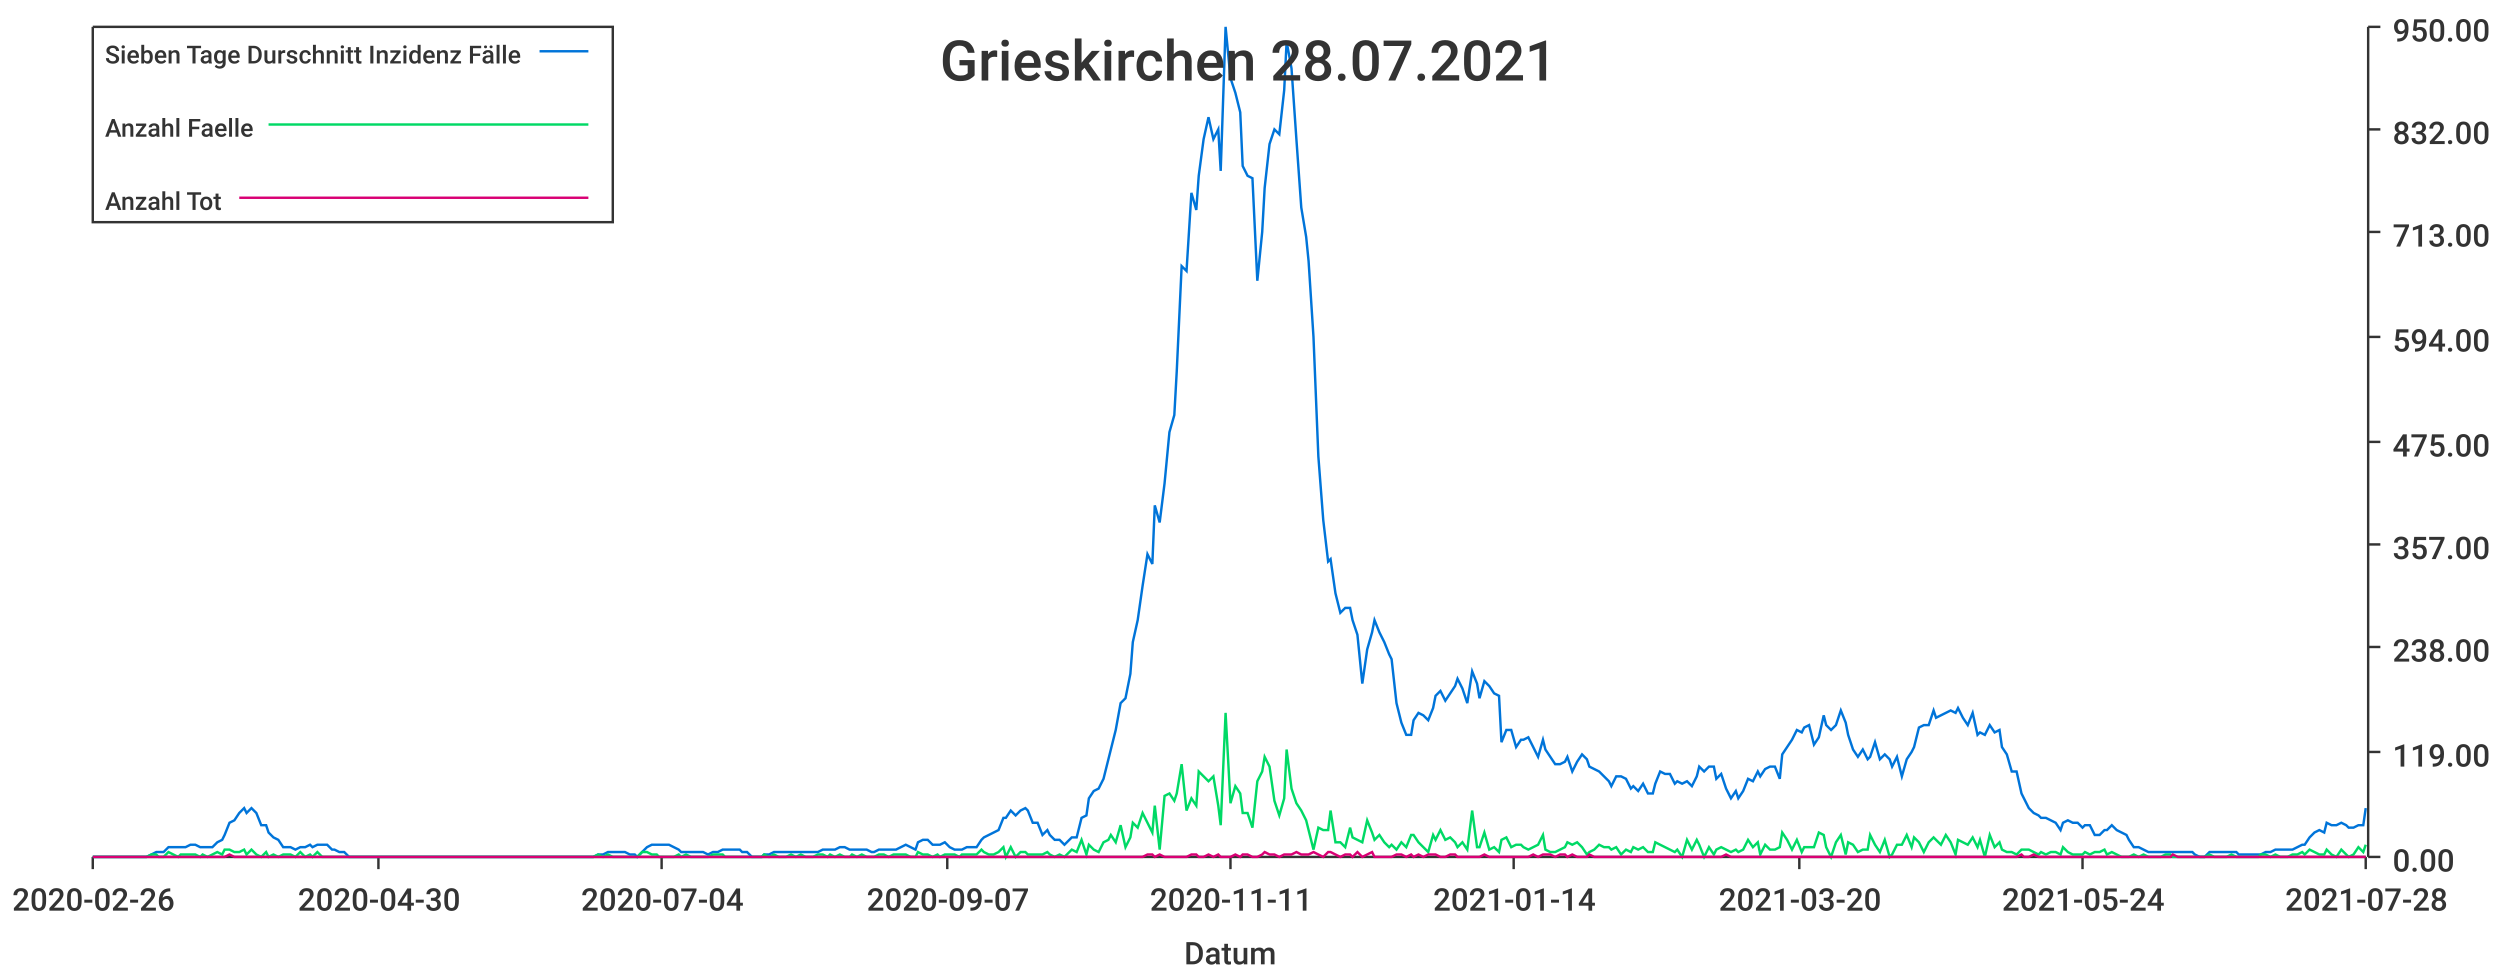
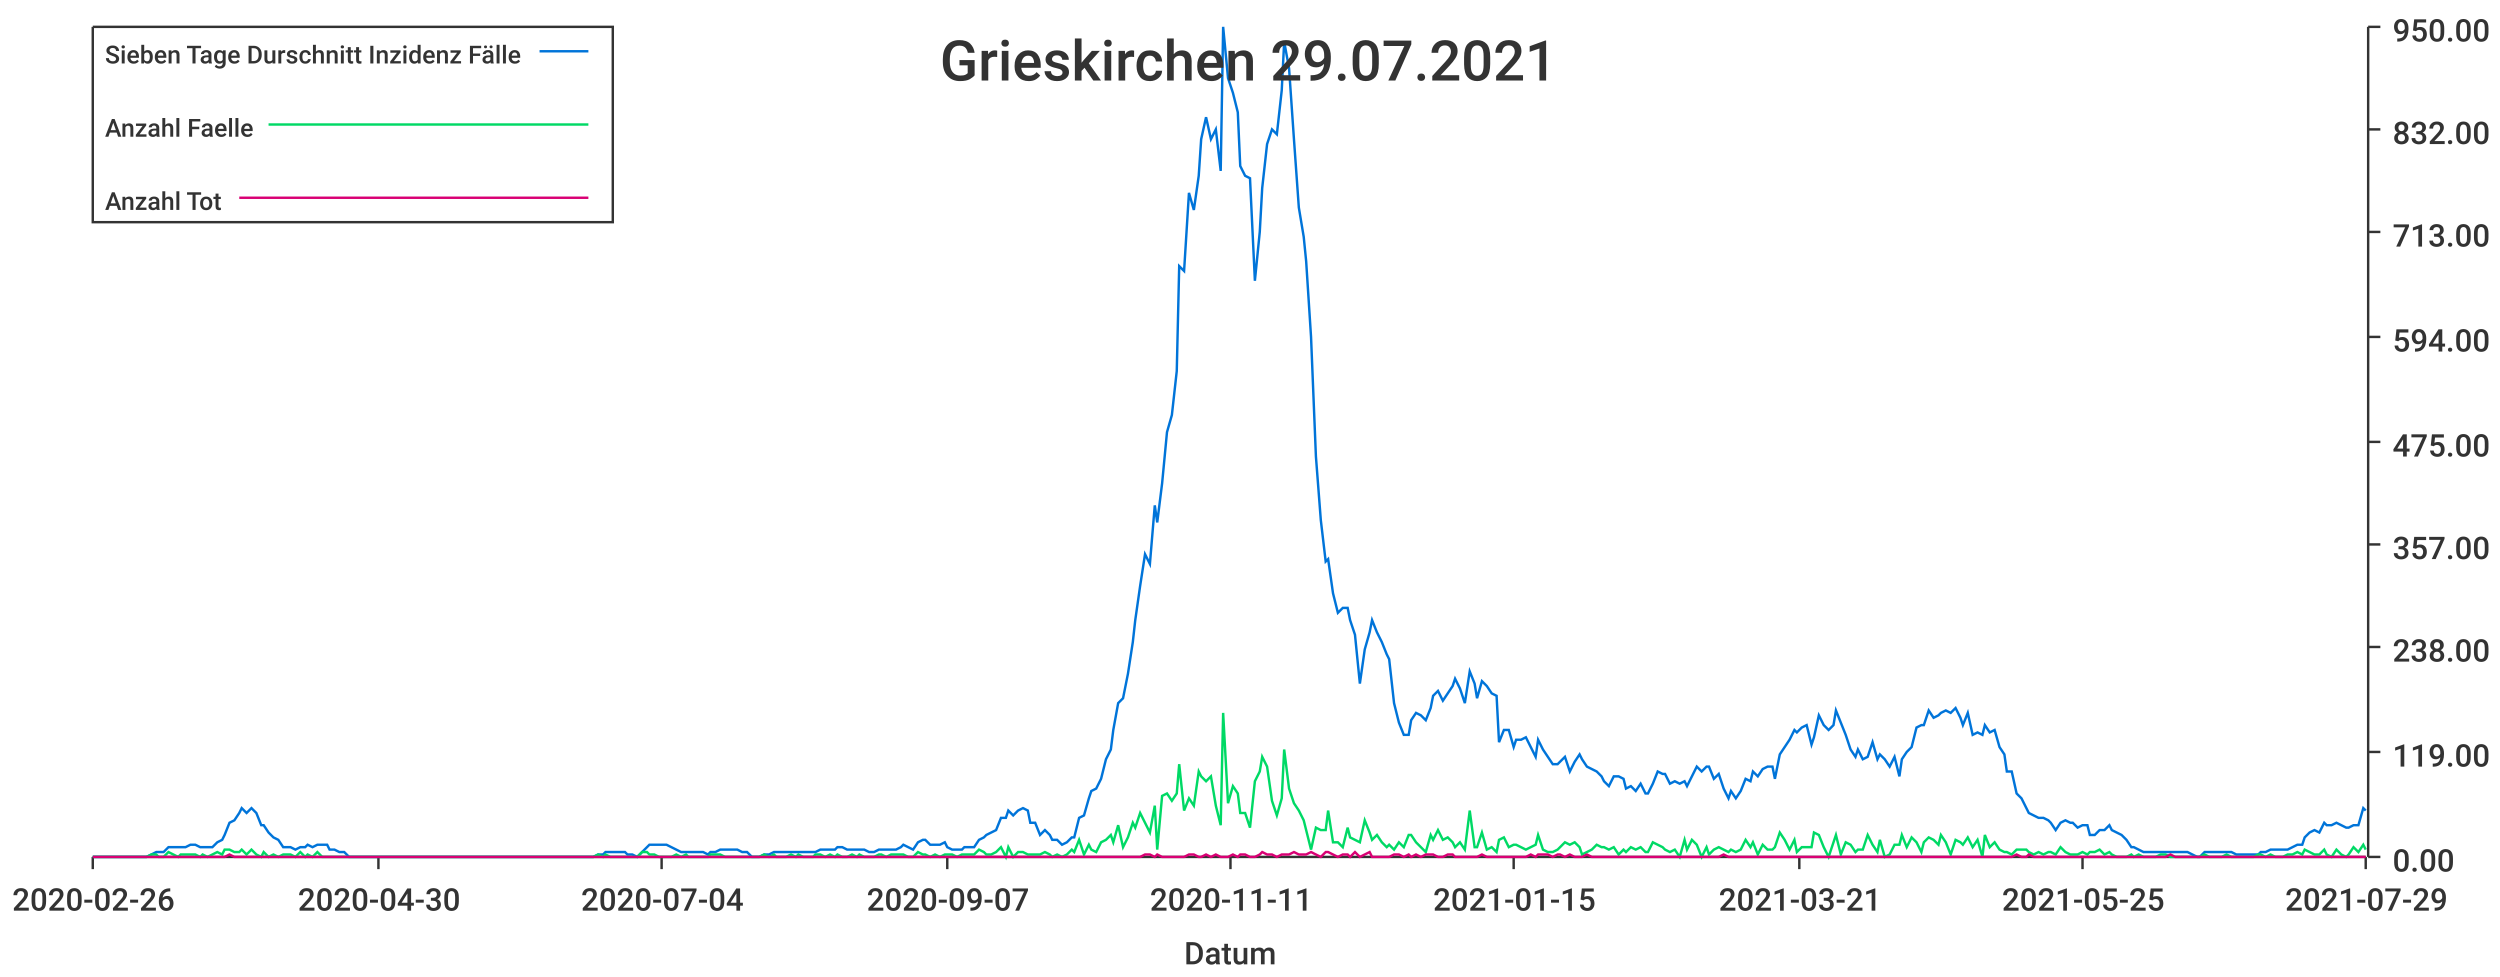
<svg xmlns="http://www.w3.org/2000/svg" width="1024" height="400">\n<path d="M 0 0 L 1024 0 L 1024 400 L 0 400 L 0 0" style="stroke-width:0;stroke:rgba(255,255,255,1.0);fill:rgba(255,255,255,1.0)" />
  <path d="M 38 11 L 969 11 L 969 351 L 38 351 L 38 11" style="stroke-width:0;stroke:rgba(255,255,255,1.0);fill:rgba(255,255,255,1.0)" />
  <path d="M 38 351 L 969 351" style="stroke-width:1;stroke:rgba(51,51,51,1.0);fill:none" />
  <path d="M 38 351 L 38 356" style="stroke-width:1;stroke:rgba(51,51,51,1.0);fill:none" />
  <text x="5" y="373" style="stroke-width:0;stroke:none;fill:rgba(51,51,51,1.0);font-size:12.8px;font-family:'Roboto Medium',sans-serif">2020-02-26</text>
  <path d="M 155 351 L 155 356" style="stroke-width:1;stroke:rgba(51,51,51,1.0);fill:none" />
  <text x="122" y="373" style="stroke-width:0;stroke:none;fill:rgba(51,51,51,1.0);font-size:12.8px;font-family:'Roboto Medium',sans-serif">2020-04-30</text>
  <path d="M 271 351 L 271 356" style="stroke-width:1;stroke:rgba(51,51,51,1.0);fill:none" />
  <text x="238" y="373" style="stroke-width:0;stroke:none;fill:rgba(51,51,51,1.0);font-size:12.8px;font-family:'Roboto Medium',sans-serif">2020-07-04</text>
  <path d="M 388 351 L 388 356" style="stroke-width:1;stroke:rgba(51,51,51,1.0);fill:none" />
  <text x="355" y="373" style="stroke-width:0;stroke:none;fill:rgba(51,51,51,1.0);font-size:12.8px;font-family:'Roboto Medium',sans-serif">2020-09-07</text>
  <path d="M 504 351 L 504 356" style="stroke-width:1;stroke:rgba(51,51,51,1.0);fill:none" />
  <text x="471" y="373" style="stroke-width:0;stroke:none;fill:rgba(51,51,51,1.0);font-size:12.8px;font-family:'Roboto Medium',sans-serif">2020-11-11</text>
  <path d="M 620 351 L 620 356" style="stroke-width:1;stroke:rgba(51,51,51,1.0);fill:none" />
-   <text x="587" y="373" style="stroke-width:0;stroke:none;fill:rgba(51,51,51,1.0);font-size:12.8px;font-family:'Roboto Medium',sans-serif">2021-01-14</text>
+   <text x="587" y="373" style="stroke-width:0;stroke:none;fill:rgba(51,51,51,1.0);font-size:12.8px;font-family:'Roboto Medium',sans-serif">2021-01-15</text>
  <path d="M 737 351 L 737 356" style="stroke-width:1;stroke:rgba(51,51,51,1.0);fill:none" />
-   <text x="704" y="373" style="stroke-width:0;stroke:none;fill:rgba(51,51,51,1.0);font-size:12.8px;font-family:'Roboto Medium',sans-serif">2021-03-20</text>
+   <text x="704" y="373" style="stroke-width:0;stroke:none;fill:rgba(51,51,51,1.0);font-size:12.8px;font-family:'Roboto Medium',sans-serif">2021-03-21</text>
  <path d="M 853 351 L 853 356" style="stroke-width:1;stroke:rgba(51,51,51,1.0);fill:none" />
-   <text x="820" y="373" style="stroke-width:0;stroke:none;fill:rgba(51,51,51,1.0);font-size:12.8px;font-family:'Roboto Medium',sans-serif">2021-05-24</text>
+   <text x="820" y="373" style="stroke-width:0;stroke:none;fill:rgba(51,51,51,1.0);font-size:12.8px;font-family:'Roboto Medium',sans-serif">2021-05-25</text>
  <path d="M 969 351 L 969 356" style="stroke-width:1;stroke:rgba(51,51,51,1.0);fill:none" />
-   <text x="936" y="373" style="stroke-width:0;stroke:none;fill:rgba(51,51,51,1.0);font-size:12.8px;font-family:'Roboto Medium',sans-serif">2021-07-28</text>
+   <text x="936" y="373" style="stroke-width:0;stroke:none;fill:rgba(51,51,51,1.0);font-size:12.8px;font-family:'Roboto Medium',sans-serif">2021-07-29</text>
  <text x="485" y="395" style="stroke-width:0;stroke:none;fill:rgba(51,51,51,1.0);font-size:12.8px;font-family:'Roboto Medium',sans-serif">Datum</text>
  <path d="M 970 351 L 970 11" style="stroke-width:1;stroke:rgba(51,51,51,1.0);fill:none" />
  <path d="M 970 351 L 975 351" style="stroke-width:1;stroke:rgba(51,51,51,1.0);fill:none" />
  <text x="980" y="357" style="stroke-width:0;stroke:none;fill:rgba(51,51,51,1.0);font-size:12.8px;font-family:'Roboto Medium',sans-serif">0.00</text>
  <path d="M 970 308 L 975 308" style="stroke-width:1;stroke:rgba(51,51,51,1.0);fill:none" />
  <text x="980" y="314" style="stroke-width:0;stroke:none;fill:rgba(51,51,51,1.0);font-size:12.8px;font-family:'Roboto Medium',sans-serif">119.00</text>
  <path d="M 970 265 L 975 265" style="stroke-width:1;stroke:rgba(51,51,51,1.0);fill:none" />
  <text x="980" y="271" style="stroke-width:0;stroke:none;fill:rgba(51,51,51,1.0);font-size:12.8px;font-family:'Roboto Medium',sans-serif">238.00</text>
  <path d="M 970 223 L 975 223" style="stroke-width:1;stroke:rgba(51,51,51,1.0);fill:none" />
  <text x="980" y="229" style="stroke-width:0;stroke:none;fill:rgba(51,51,51,1.0);font-size:12.8px;font-family:'Roboto Medium',sans-serif">357.00</text>
  <path d="M 970 181 L 975 181" style="stroke-width:1;stroke:rgba(51,51,51,1.0);fill:none" />
  <text x="980" y="187" style="stroke-width:0;stroke:none;fill:rgba(51,51,51,1.0);font-size:12.8px;font-family:'Roboto Medium',sans-serif">475.00</text>
  <path d="M 970 138 L 975 138" style="stroke-width:1;stroke:rgba(51,51,51,1.0);fill:none" />
  <text x="980" y="144" style="stroke-width:0;stroke:none;fill:rgba(51,51,51,1.0);font-size:12.8px;font-family:'Roboto Medium',sans-serif">594.00</text>
  <path d="M 970 95 L 975 95" style="stroke-width:1;stroke:rgba(51,51,51,1.0);fill:none" />
  <text x="980" y="101" style="stroke-width:0;stroke:none;fill:rgba(51,51,51,1.0);font-size:12.8px;font-family:'Roboto Medium',sans-serif">713.00</text>
  <path d="M 970 53 L 975 53" style="stroke-width:1;stroke:rgba(51,51,51,1.0);fill:none" />
  <text x="980" y="59" style="stroke-width:0;stroke:none;fill:rgba(51,51,51,1.0);font-size:12.8px;font-family:'Roboto Medium',sans-serif">832.00</text>
  <path d="M 970 11 L 975 11" style="stroke-width:1;stroke:rgba(51,51,51,1.0);fill:none" />
  <text x="980" y="17" style="stroke-width:0;stroke:none;fill:rgba(51,51,51,1.0);font-size:12.8px;font-family:'Roboto Medium',sans-serif">950.00</text>
-   <path d="M 38 351 L 40 351 L 42 351 L 44 351 L 46 351 L 47 351 L 49 351 L 51 351 L 53 351 L 55 351 L 56 351 L 58 351 L 60 351 L 62 350 L 64 349 L 65 349 L 67 349 L 69 347 L 71 347 L 73 347 L 74 347 L 76 347 L 78 346 L 80 346 L 82 347 L 83 347 L 85 347 L 87 347 L 89 345 L 91 344 L 92 342 L 94 337 L 96 336 L 98 333 L 100 331 L 101 333 L 103 331 L 105 333 L 107 338 L 109 338 L 110 341 L 112 343 L 114 344 L 116 347 L 118 347 L 119 347 L 121 348 L 123 347 L 125 347 L 127 346 L 128 347 L 130 346 L 132 346 L 134 346 L 136 348 L 137 348 L 139 349 L 141 349 L 143 351 L 145 351 L 146 351 L 148 351 L 150 351 L 152 351 L 154 351 L 155 351 L 157 351 L 159 351 L 161 351 L 163 351 L 164 351 L 166 351 L 168 351 L 170 351 L 171 351 L 173 351 L 175 351 L 177 351 L 179 351 L 180 351 L 182 351 L 184 351 L 186 351 L 188 351 L 189 351 L 191 351 L 193 351 L 195 351 L 197 351 L 198 351 L 200 351 L 202 351 L 204 351 L 206 351 L 207 351 L 209 351 L 211 351 L 213 351 L 215 351 L 216 351 L 218 351 L 220 351 L 222 351 L 224 351 L 225 351 L 227 351 L 229 351 L 231 351 L 233 351 L 234 351 L 236 351 L 238 351 L 240 351 L 242 351 L 243 351 L 245 350 L 247 350 L 249 349 L 251 349 L 252 349 L 254 349 L 256 349 L 258 350 L 260 350 L 261 351 L 263 349 L 265 347 L 267 346 L 269 346 L 270 346 L 272 346 L 274 346 L 276 347 L 278 348 L 279 349 L 281 349 L 283 349 L 285 349 L 287 349 L 288 349 L 290 350 L 292 349 L 294 349 L 296 348 L 297 348 L 299 348 L 301 348 L 303 348 L 304 349 L 306 349 L 308 351 L 310 351 L 312 351 L 313 350 L 315 350 L 317 349 L 319 349 L 321 349 L 322 349 L 324 349 L 326 349 L 328 349 L 330 349 L 331 349 L 333 349 L 335 349 L 337 348 L 339 348 L 340 348 L 342 348 L 344 347 L 346 347 L 348 348 L 349 348 L 351 348 L 353 348 L 355 348 L 357 349 L 358 349 L 360 348 L 362 348 L 364 348 L 366 348 L 367 348 L 369 347 L 371 346 L 373 347 L 375 348 L 376 345 L 378 344 L 380 344 L 382 346 L 384 346 L 385 346 L 387 345 L 389 347 L 391 348 L 393 348 L 394 348 L 396 347 L 398 347 L 400 347 L 402 344 L 403 343 L 405 342 L 407 341 L 409 340 L 411 335 L 412 335 L 414 332 L 416 334 L 418 332 L 420 331 L 421 332 L 423 337 L 425 337 L 427 342 L 429 340 L 430 342 L 432 344 L 434 344 L 436 346 L 437 345 L 439 343 L 441 343 L 443 335 L 445 334 L 446 327 L 448 324 L 450 323 L 452 319 L 454 311 L 455 307 L 457 299 L 459 288 L 461 286 L 463 276 L 464 263 L 466 254 L 468 240 L 470 227 L 472 231 L 473 207 L 475 214 L 477 198 L 479 177 L 481 170 L 482 152 L 484 109 L 486 111 L 488 79 L 490 86 L 491 72 L 493 57 L 495 48 L 497 57 L 499 53 L 500 70 L 502 11 L 504 32 L 506 38 L 508 46 L 509 68 L 511 72 L 513 73 L 515 115 L 517 95 L 518 77 L 520 59 L 522 53 L 524 55 L 526 37 L 527 17 L 529 28 L 531 57 L 533 85 L 535 97 L 536 107 L 538 138 L 540 187 L 542 213 L 544 230 L 545 229 L 547 243 L 549 251 L 551 249 L 553 249 L 554 254 L 556 260 L 558 280 L 560 266 L 562 259 L 563 254 L 565 259 L 567 263 L 569 268 L 570 270 L 572 288 L 574 296 L 576 301 L 578 301 L 579 295 L 581 292 L 583 293 L 585 295 L 587 290 L 588 285 L 590 283 L 592 287 L 594 284 L 596 281 L 597 278 L 599 282 L 601 288 L 603 275 L 605 280 L 606 286 L 608 279 L 610 281 L 612 284 L 614 285 L 615 304 L 617 299 L 619 299 L 621 306 L 623 303 L 624 303 L 626 302 L 628 306 L 630 310 L 632 303 L 633 307 L 635 310 L 637 313 L 639 313 L 641 312 L 642 310 L 644 316 L 646 312 L 648 309 L 650 311 L 651 314 L 653 315 L 655 316 L 657 318 L 659 320 L 660 322 L 662 318 L 664 318 L 666 319 L 668 323 L 669 322 L 671 324 L 673 321 L 675 325 L 677 325 L 678 321 L 680 316 L 682 317 L 684 317 L 686 321 L 687 320 L 689 321 L 691 320 L 693 322 L 695 318 L 696 314 L 698 316 L 700 314 L 702 314 L 703 319 L 705 317 L 707 323 L 709 327 L 711 324 L 712 327 L 714 324 L 716 319 L 718 320 L 720 316 L 721 318 L 723 315 L 725 314 L 727 314 L 729 319 L 730 309 L 732 306 L 734 303 L 736 299 L 738 300 L 739 298 L 741 297 L 743 305 L 745 302 L 747 293 L 748 297 L 750 299 L 752 297 L 754 291 L 756 296 L 757 301 L 759 307 L 761 310 L 763 307 L 765 311 L 766 310 L 768 304 L 770 311 L 772 309 L 774 311 L 775 314 L 777 310 L 779 318 L 781 311 L 783 308 L 784 306 L 786 298 L 788 297 L 790 297 L 792 291 L 793 294 L 795 293 L 797 292 L 799 291 L 801 292 L 802 290 L 804 294 L 806 297 L 808 292 L 810 301 L 811 300 L 813 301 L 815 297 L 817 300 L 819 299 L 820 306 L 822 309 L 824 316 L 826 316 L 828 325 L 829 327 L 831 331 L 833 333 L 835 334 L 836 335 L 838 335 L 840 336 L 842 337 L 844 340 L 845 337 L 847 336 L 849 337 L 851 337 L 853 339 L 854 338 L 856 338 L 858 342 L 860 342 L 862 340 L 863 340 L 865 338 L 867 340 L 869 341 L 871 342 L 872 344 L 874 347 L 876 347 L 878 348 L 880 349 L 881 349 L 883 349 L 885 349 L 887 349 L 889 349 L 890 349 L 892 349 L 894 349 L 896 349 L 898 349 L 899 350 L 901 351 L 903 351 L 905 349 L 907 349 L 908 349 L 910 349 L 912 349 L 914 349 L 916 349 L 917 350 L 919 350 L 921 350 L 923 350 L 925 350 L 926 350 L 928 349 L 930 349 L 932 348 L 934 348 L 935 348 L 937 348 L 939 348 L 941 347 L 943 346 L 944 346 L 946 343 L 948 341 L 950 340 L 952 341 L 953 337 L 955 338 L 957 338 L 959 337 L 961 338 L 962 339 L 964 339 L 966 338 L 968 338 L 969 331" style="stroke-width:1;stroke:rgba(0,116,217,1.0);fill:none" />
-   <path d="M 38 351 L 40 351 L 42 351 L 44 351 L 46 351 L 47 351 L 49 351 L 51 351 L 53 351 L 55 351 L 56 351 L 58 351 L 60 351 L 62 350 L 64 350 L 65 351 L 67 351 L 69 349 L 71 350 L 73 351 L 74 350 L 76 350 L 78 350 L 80 350 L 82 351 L 83 350 L 85 351 L 87 350 L 89 349 L 91 350 L 92 348 L 94 348 L 96 349 L 98 349 L 100 348 L 101 350 L 103 348 L 105 350 L 107 351 L 109 349 L 110 351 L 112 350 L 114 351 L 116 350 L 118 350 L 119 350 L 121 351 L 123 349 L 125 351 L 127 350 L 128 351 L 130 349 L 132 351 L 134 351 L 136 351 L 137 351 L 139 351 L 141 351 L 143 351 L 145 351 L 146 351 L 148 351 L 150 351 L 152 351 L 154 351 L 155 351 L 157 351 L 159 351 L 161 351 L 163 351 L 164 351 L 166 351 L 168 351 L 170 351 L 171 351 L 173 351 L 175 351 L 177 351 L 179 351 L 180 351 L 182 351 L 184 351 L 186 351 L 188 351 L 189 351 L 191 351 L 193 351 L 195 351 L 197 351 L 198 351 L 200 351 L 202 351 L 204 351 L 206 351 L 207 351 L 209 351 L 211 351 L 213 351 L 215 351 L 216 351 L 218 351 L 220 351 L 222 351 L 224 351 L 225 351 L 227 351 L 229 351 L 231 351 L 233 351 L 234 351 L 236 351 L 238 351 L 240 351 L 242 351 L 243 351 L 245 350 L 247 351 L 249 350 L 251 351 L 252 351 L 254 351 L 256 351 L 258 351 L 260 351 L 261 351 L 263 349 L 265 349 L 267 350 L 269 350 L 270 351 L 272 351 L 274 351 L 276 351 L 278 350 L 279 351 L 281 350 L 283 351 L 285 351 L 287 351 L 288 351 L 290 351 L 292 350 L 294 350 L 296 350 L 297 351 L 299 351 L 301 351 L 303 351 L 304 351 L 306 351 L 308 351 L 310 351 L 312 351 L 313 350 L 315 351 L 317 350 L 319 351 L 321 351 L 322 351 L 324 350 L 326 351 L 328 350 L 330 351 L 331 351 L 333 351 L 335 350 L 337 350 L 339 351 L 340 350 L 342 351 L 344 350 L 346 351 L 348 351 L 349 350 L 351 351 L 353 350 L 355 351 L 357 351 L 358 351 L 360 350 L 362 350 L 364 351 L 366 350 L 367 350 L 369 350 L 371 350 L 373 351 L 375 351 L 376 349 L 378 350 L 380 350 L 382 351 L 384 350 L 385 351 L 387 350 L 389 350 L 391 350 L 393 351 L 394 350 L 396 350 L 398 350 L 400 350 L 402 348 L 403 349 L 405 350 L 407 350 L 409 349 L 411 347 L 412 351 L 414 347 L 416 351 L 418 349 L 420 349 L 421 350 L 423 350 L 425 350 L 427 350 L 429 349 L 430 350 L 432 351 L 434 350 L 436 351 L 437 350 L 439 348 L 441 349 L 443 344 L 445 350 L 446 346 L 448 348 L 450 349 L 452 345 L 454 344 L 455 342 L 457 345 L 459 338 L 461 347 L 463 343 L 464 337 L 466 339 L 468 333 L 470 337 L 472 341 L 473 330 L 475 348 L 477 326 L 479 325 L 481 328 L 482 325 L 484 313 L 486 332 L 488 327 L 490 330 L 491 316 L 493 318 L 495 320 L 497 318 L 499 330 L 500 338 L 502 292 L 504 329 L 506 322 L 508 325 L 509 333 L 511 333 L 513 339 L 515 320 L 517 316 L 518 310 L 520 314 L 522 328 L 524 334 L 526 327 L 527 307 L 529 323 L 531 329 L 533 332 L 535 336 L 536 340 L 538 348 L 540 339 L 542 340 L 544 340 L 545 332 L 547 345 L 549 345 L 551 347 L 553 339 L 554 343 L 556 344 L 558 345 L 560 336 L 562 341 L 563 344 L 565 342 L 567 345 L 569 347 L 570 346 L 572 348 L 574 345 L 576 347 L 578 342 L 579 342 L 581 345 L 583 347 L 585 349 L 587 342 L 588 344 L 590 340 L 592 344 L 594 343 L 596 345 L 597 347 L 599 345 L 601 348 L 603 332 L 605 347 L 606 347 L 608 341 L 610 348 L 612 347 L 614 349 L 615 344 L 617 343 L 619 347 L 621 346 L 623 346 L 624 347 L 626 348 L 628 347 L 630 346 L 632 342 L 633 348 L 635 349 L 637 349 L 639 348 L 641 347 L 642 345 L 644 346 L 646 345 L 648 347 L 650 350 L 651 349 L 653 348 L 655 346 L 657 347 L 659 347 L 660 348 L 662 347 L 664 350 L 666 348 L 668 349 L 669 347 L 671 348 L 673 347 L 675 349 L 677 349 L 678 345 L 680 346 L 682 347 L 684 348 L 686 349 L 687 348 L 689 351 L 691 344 L 693 348 L 695 344 L 696 346 L 698 351 L 700 347 L 702 350 L 703 348 L 705 347 L 707 348 L 709 349 L 711 348 L 712 349 L 714 348 L 716 344 L 718 347 L 720 345 L 721 350 L 723 346 L 725 348 L 727 348 L 729 347 L 730 341 L 732 344 L 734 348 L 736 344 L 738 349 L 739 347 L 741 347 L 743 347 L 745 341 L 747 342 L 748 347 L 750 351 L 752 345 L 754 342 L 756 350 L 757 345 L 759 346 L 761 349 L 763 348 L 765 348 L 766 342 L 768 346 L 770 349 L 772 344 L 774 351 L 775 350 L 777 346 L 779 346 L 781 342 L 783 347 L 784 343 L 786 345 L 788 349 L 790 345 L 792 343 L 793 344 L 795 346 L 797 342 L 799 345 L 801 350 L 802 344 L 804 345 L 806 346 L 808 343 L 810 347 L 811 344 L 813 351 L 815 342 L 817 347 L 819 345 L 820 348 L 822 349 L 824 349 L 826 350 L 828 348 L 829 348 L 831 348 L 833 349 L 835 350 L 836 349 L 838 350 L 840 349 L 842 349 L 844 350 L 845 347 L 847 349 L 849 350 L 851 350 L 853 350 L 854 349 L 856 350 L 858 349 L 860 349 L 862 348 L 863 350 L 865 349 L 867 350 L 869 351 L 871 351 L 872 351 L 874 350 L 876 351 L 878 350 L 880 351 L 881 351 L 883 351 L 885 351 L 887 350 L 889 350 L 890 351 L 892 351 L 894 351 L 896 351 L 898 351 L 899 351 L 901 351 L 903 351 L 905 350 L 907 351 L 908 351 L 910 351 L 912 351 L 914 350 L 916 351 L 917 351 L 919 351 L 921 351 L 923 351 L 925 351 L 926 350 L 928 350 L 930 351 L 932 350 L 934 351 L 935 351 L 937 351 L 939 350 L 941 350 L 943 349 L 944 350 L 946 348 L 948 349 L 950 350 L 952 350 L 953 348 L 955 350 L 957 351 L 959 348 L 961 350 L 962 351 L 964 350 L 966 347 L 968 349 L 969 346" style="stroke-width:1;stroke:rgba(0,217,101,1.0);fill:none" />
-   <path d="M 38 351 L 40 351 L 42 351 L 44 351 L 46 351 L 47 351 L 49 351 L 51 351 L 53 351 L 55 351 L 56 351 L 58 351 L 60 351 L 62 351 L 64 351 L 65 351 L 67 351 L 69 351 L 71 351 L 73 351 L 74 351 L 76 351 L 78 351 L 80 351 L 82 351 L 83 351 L 85 351 L 87 351 L 89 351 L 91 351 L 92 351 L 94 350 L 96 351 L 98 351 L 100 351 L 101 351 L 103 351 L 105 351 L 107 351 L 109 351 L 110 351 L 112 351 L 114 351 L 116 351 L 118 351 L 119 351 L 121 351 L 123 351 L 125 351 L 127 351 L 128 351 L 130 351 L 132 351 L 134 351 L 136 351 L 137 351 L 139 351 L 141 351 L 143 351 L 145 351 L 146 351 L 148 351 L 150 351 L 152 351 L 154 351 L 155 351 L 157 351 L 159 351 L 161 351 L 163 351 L 164 351 L 166 351 L 168 351 L 170 351 L 171 351 L 173 351 L 175 351 L 177 351 L 179 351 L 180 351 L 182 351 L 184 351 L 186 351 L 188 351 L 189 351 L 191 351 L 193 351 L 195 351 L 197 351 L 198 351 L 200 351 L 202 351 L 204 351 L 206 351 L 207 351 L 209 351 L 211 351 L 213 351 L 215 351 L 216 351 L 218 351 L 220 351 L 222 351 L 224 351 L 225 351 L 227 351 L 229 351 L 231 351 L 233 351 L 234 351 L 236 351 L 238 351 L 240 351 L 242 351 L 243 351 L 245 351 L 247 351 L 249 351 L 251 351 L 252 351 L 254 351 L 256 351 L 258 351 L 260 351 L 261 351 L 263 351 L 265 351 L 267 351 L 269 351 L 270 351 L 272 351 L 274 351 L 276 351 L 278 351 L 279 351 L 281 351 L 283 351 L 285 351 L 287 351 L 288 351 L 290 351 L 292 351 L 294 351 L 296 351 L 297 351 L 299 351 L 301 351 L 303 351 L 304 351 L 306 351 L 308 351 L 310 351 L 312 351 L 313 351 L 315 351 L 317 351 L 319 351 L 321 351 L 322 351 L 324 351 L 326 351 L 328 351 L 330 351 L 331 351 L 333 351 L 335 351 L 337 351 L 339 351 L 340 351 L 342 351 L 344 351 L 346 351 L 348 351 L 349 351 L 351 351 L 353 351 L 355 351 L 357 351 L 358 351 L 360 351 L 362 351 L 364 351 L 366 351 L 367 351 L 369 351 L 371 351 L 373 351 L 375 351 L 376 351 L 378 351 L 380 351 L 382 351 L 384 351 L 385 351 L 387 351 L 389 351 L 391 351 L 393 351 L 394 351 L 396 351 L 398 351 L 400 351 L 402 351 L 403 351 L 405 351 L 407 351 L 409 351 L 411 351 L 412 351 L 414 351 L 416 351 L 418 351 L 420 351 L 421 351 L 423 351 L 425 351 L 427 351 L 429 351 L 430 351 L 432 351 L 434 351 L 436 351 L 437 351 L 439 351 L 441 351 L 443 351 L 445 351 L 446 351 L 448 351 L 450 351 L 452 351 L 454 351 L 455 351 L 457 351 L 459 351 L 461 351 L 463 351 L 464 351 L 466 351 L 468 351 L 470 350 L 472 350 L 473 351 L 475 350 L 477 351 L 479 351 L 481 351 L 482 351 L 484 351 L 486 351 L 488 350 L 490 350 L 491 351 L 493 351 L 495 350 L 497 351 L 499 350 L 500 351 L 502 351 L 504 351 L 506 350 L 508 351 L 509 350 L 511 350 L 513 351 L 515 351 L 517 350 L 518 349 L 520 350 L 522 350 L 524 351 L 526 350 L 527 350 L 529 350 L 531 349 L 533 350 L 535 350 L 536 350 L 538 349 L 540 350 L 542 351 L 544 349 L 545 349 L 547 350 L 549 351 L 551 350 L 553 350 L 554 351 L 556 349 L 558 351 L 560 350 L 562 349 L 563 351 L 565 351 L 567 351 L 569 351 L 570 351 L 572 350 L 574 350 L 576 351 L 578 350 L 579 351 L 581 350 L 583 351 L 585 350 L 587 350 L 588 350 L 590 351 L 592 351 L 594 350 L 596 350 L 597 351 L 599 351 L 601 351 L 603 351 L 605 351 L 606 351 L 608 350 L 610 351 L 612 351 L 614 351 L 615 351 L 617 351 L 619 351 L 621 351 L 623 351 L 624 351 L 626 351 L 628 350 L 630 351 L 632 350 L 633 350 L 635 350 L 637 351 L 639 350 L 641 350 L 642 351 L 644 350 L 646 351 L 648 351 L 650 351 L 651 350 L 653 351 L 655 351 L 657 351 L 659 351 L 660 351 L 662 351 L 664 351 L 666 351 L 668 351 L 669 351 L 671 351 L 673 351 L 675 351 L 677 351 L 678 351 L 680 351 L 682 351 L 684 351 L 686 351 L 687 351 L 689 351 L 691 351 L 693 351 L 695 351 L 696 351 L 698 351 L 700 351 L 702 351 L 703 351 L 705 351 L 707 350 L 709 351 L 711 351 L 712 351 L 714 351 L 716 351 L 718 351 L 720 351 L 721 351 L 723 351 L 725 351 L 727 351 L 729 351 L 730 351 L 732 351 L 734 351 L 736 351 L 738 351 L 739 351 L 741 351 L 743 351 L 745 351 L 747 351 L 748 351 L 750 351 L 752 351 L 754 351 L 756 351 L 757 351 L 759 351 L 761 351 L 763 351 L 765 351 L 766 351 L 768 351 L 770 351 L 772 351 L 774 351 L 775 351 L 777 351 L 779 351 L 781 351 L 783 351 L 784 351 L 786 351 L 788 351 L 790 351 L 792 351 L 793 351 L 795 351 L 797 351 L 799 351 L 801 351 L 802 351 L 804 351 L 806 351 L 808 351 L 810 351 L 811 351 L 813 351 L 815 351 L 817 351 L 819 351 L 820 351 L 822 351 L 824 351 L 826 351 L 828 350 L 829 351 L 831 351 L 833 350 L 835 351 L 836 351 L 838 351 L 840 351 L 842 351 L 844 351 L 845 351 L 847 351 L 849 351 L 851 351 L 853 351 L 854 351 L 856 351 L 858 351 L 860 351 L 862 351 L 863 351 L 865 351 L 867 351 L 869 351 L 871 351 L 872 351 L 874 351 L 876 351 L 878 351 L 880 351 L 881 351 L 883 351 L 885 351 L 887 351 L 889 351 L 890 350 L 892 351 L 894 351 L 896 351 L 898 351 L 899 351 L 901 351 L 903 351 L 905 351 L 907 351 L 908 351 L 910 351 L 912 351 L 914 351 L 916 351 L 917 351 L 919 351 L 921 351 L 923 351 L 925 351 L 926 351 L 928 351 L 930 351 L 932 351 L 934 351 L 935 351 L 937 351 L 939 351 L 941 351 L 943 351 L 944 351 L 946 351 L 948 351 L 950 351 L 952 351 L 953 351 L 955 351 L 957 351 L 959 351 L 961 351 L 962 351 L 964 351 L 966 351 L 968 351 L 969 351" style="stroke-width:1;stroke:rgba(217,0,116,1.0);fill:none" />
-   <text x="385" y="33" style="stroke-width:0;stroke:none;fill:rgba(51,51,51,1.0);font-size:23.0px;font-family:'Roboto Medium',sans-serif">Grieskirchen 28.07.2021</text>
+   <path d="M 38 351 L 40 351 L 42 351 L 44 351 L 46 351 L 47 351 L 49 351 L 51 351 L 53 351 L 55 351 L 56 351 L 58 351 L 60 351 L 62 350 L 64 349 L 65 349 L 67 349 L 69 347 L 71 347 L 73 347 L 74 347 L 76 347 L 78 346 L 80 346 L 82 347 L 83 347 L 85 347 L 87 347 L 89 345 L 91 344 L 92 342 L 94 337 L 96 336 L 98 333 L 99 331 L 101 333 L 103 331 L 105 333 L 107 338 L 108 338 L 110 341 L 112 343 L 114 344 L 116 347 L 117 347 L 119 347 L 121 348 L 123 347 L 125 347 L 126 346 L 128 347 L 130 346 L 132 346 L 134 346 L 135 348 L 137 348 L 139 349 L 141 349 L 143 351 L 144 351 L 146 351 L 148 351 L 150 351 L 152 351 L 153 351 L 155 351 L 157 351 L 159 351 L 160 351 L 162 351 L 164 351 L 166 351 L 168 351 L 169 351 L 171 351 L 173 351 L 175 351 L 177 351 L 178 351 L 180 351 L 182 351 L 184 351 L 186 351 L 187 351 L 189 351 L 191 351 L 193 351 L 195 351 L 196 351 L 198 351 L 200 351 L 202 351 L 204 351 L 205 351 L 207 351 L 209 351 L 211 351 L 213 351 L 214 351 L 216 351 L 218 351 L 220 351 L 221 351 L 223 351 L 225 351 L 227 351 L 229 351 L 230 351 L 232 351 L 234 351 L 236 351 L 238 351 L 239 351 L 241 351 L 243 351 L 245 350 L 247 350 L 248 349 L 250 349 L 252 349 L 254 349 L 256 349 L 257 350 L 259 350 L 261 351 L 263 349 L 265 347 L 266 346 L 268 346 L 270 346 L 272 346 L 273 346 L 275 347 L 277 348 L 279 349 L 281 349 L 282 349 L 284 349 L 286 349 L 288 349 L 290 350 L 291 349 L 293 349 L 295 348 L 297 348 L 299 348 L 300 348 L 302 348 L 304 349 L 306 349 L 308 351 L 309 351 L 311 351 L 313 350 L 315 350 L 317 349 L 318 349 L 320 349 L 322 349 L 324 349 L 326 349 L 327 349 L 329 349 L 331 349 L 333 349 L 334 349 L 336 348 L 338 348 L 340 348 L 342 348 L 343 347 L 345 347 L 347 348 L 349 348 L 351 348 L 352 348 L 354 348 L 356 349 L 358 349 L 360 348 L 361 348 L 363 348 L 365 348 L 367 348 L 369 347 L 370 346 L 372 347 L 374 348 L 376 345 L 378 344 L 379 344 L 381 346 L 383 346 L 385 346 L 387 345 L 388 347 L 390 348 L 392 348 L 394 348 L 395 347 L 397 347 L 399 347 L 401 344 L 403 343 L 404 342 L 406 341 L 408 340 L 410 335 L 412 335 L 413 332 L 415 334 L 417 332 L 419 331 L 421 332 L 422 337 L 424 337 L 426 342 L 428 340 L 430 342 L 431 344 L 433 344 L 435 346 L 437 345 L 439 343 L 440 343 L 442 335 L 444 334 L 446 327 L 447 324 L 449 323 L 451 319 L 453 311 L 455 307 L 456 299 L 458 288 L 460 286 L 462 276 L 464 263 L 465 254 L 467 240 L 469 227 L 471 231 L 473 207 L 474 214 L 476 198 L 478 177 L 480 170 L 482 152 L 483 109 L 485 111 L 487 79 L 489 86 L 491 72 L 492 57 L 494 48 L 496 57 L 498 53 L 500 70 L 501 11 L 503 32 L 505 38 L 507 46 L 508 68 L 510 72 L 512 73 L 514 115 L 516 95 L 517 77 L 519 59 L 521 53 L 523 55 L 525 37 L 526 17 L 528 28 L 530 57 L 532 85 L 534 97 L 535 107 L 537 138 L 539 187 L 541 213 L 543 230 L 544 229 L 546 243 L 548 251 L 550 249 L 552 249 L 553 254 L 555 260 L 557 280 L 559 266 L 561 259 L 562 254 L 564 259 L 566 263 L 568 268 L 569 270 L 571 288 L 573 296 L 575 301 L 577 301 L 578 295 L 580 292 L 582 293 L 584 295 L 586 290 L 587 285 L 589 283 L 591 287 L 593 284 L 595 281 L 596 278 L 598 282 L 600 288 L 602 275 L 604 280 L 605 286 L 607 279 L 609 281 L 611 284 L 613 285 L 614 304 L 616 299 L 618 299 L 620 306 L 621 303 L 623 303 L 625 302 L 627 306 L 629 310 L 630 303 L 632 307 L 634 310 L 636 313 L 638 313 L 639 312 L 641 310 L 643 316 L 645 312 L 647 309 L 648 311 L 650 314 L 652 315 L 654 316 L 656 318 L 657 320 L 659 322 L 661 318 L 663 318 L 665 319 L 666 323 L 668 322 L 670 324 L 672 321 L 674 325 L 675 325 L 677 321 L 679 316 L 681 317 L 682 317 L 684 321 L 686 320 L 688 321 L 690 320 L 691 322 L 693 318 L 695 314 L 697 316 L 699 314 L 700 314 L 702 319 L 704 317 L 706 323 L 708 327 L 709 324 L 711 327 L 713 324 L 715 319 L 717 320 L 718 316 L 720 318 L 722 315 L 724 314 L 726 314 L 727 319 L 729 309 L 731 306 L 733 303 L 735 299 L 736 300 L 738 298 L 740 297 L 742 305 L 743 302 L 745 293 L 747 297 L 749 299 L 751 297 L 752 291 L 754 296 L 756 301 L 758 307 L 760 310 L 761 307 L 763 311 L 765 310 L 767 304 L 769 311 L 770 309 L 772 311 L 774 314 L 776 310 L 778 318 L 779 311 L 781 308 L 783 306 L 785 298 L 787 297 L 788 297 L 790 291 L 792 294 L 794 293 L 795 292 L 797 291 L 799 292 L 801 290 L 803 294 L 804 297 L 806 292 L 808 301 L 810 300 L 812 301 L 813 297 L 815 300 L 817 299 L 819 306 L 821 309 L 822 316 L 824 316 L 826 325 L 828 327 L 830 331 L 831 333 L 833 334 L 835 335 L 837 335 L 839 336 L 840 337 L 842 340 L 844 337 L 846 336 L 848 337 L 849 337 L 851 339 L 853 338 L 855 338 L 856 342 L 858 342 L 860 340 L 862 340 L 864 338 L 865 340 L 867 341 L 869 342 L 871 344 L 873 347 L 874 347 L 876 348 L 878 349 L 880 349 L 882 349 L 883 349 L 885 349 L 887 349 L 889 349 L 891 349 L 892 349 L 894 349 L 896 349 L 898 350 L 900 351 L 901 351 L 903 349 L 905 349 L 907 349 L 909 349 L 910 349 L 912 349 L 914 349 L 916 350 L 917 350 L 919 350 L 921 350 L 923 350 L 925 350 L 926 349 L 928 349 L 930 348 L 932 348 L 934 348 L 935 348 L 937 348 L 939 347 L 941 346 L 943 346 L 944 343 L 946 341 L 948 340 L 950 341 L 952 337 L 953 338 L 955 338 L 957 337 L 959 338 L 961 339 L 962 339 L 964 338 L 966 338 L 968 331 L 969 332" style="stroke-width:1;stroke:rgba(0,116,217,1.0);fill:none" />
+   <path d="M 38 351 L 40 351 L 42 351 L 44 351 L 46 351 L 47 351 L 49 351 L 51 351 L 53 351 L 55 351 L 56 351 L 58 351 L 60 351 L 62 350 L 64 350 L 65 351 L 67 351 L 69 349 L 71 350 L 73 351 L 74 350 L 76 350 L 78 350 L 80 350 L 82 351 L 83 350 L 85 351 L 87 350 L 89 349 L 91 350 L 92 348 L 94 348 L 96 349 L 98 349 L 99 348 L 101 350 L 103 348 L 105 350 L 107 351 L 108 349 L 110 351 L 112 350 L 114 351 L 116 350 L 117 350 L 119 350 L 121 351 L 123 349 L 125 351 L 126 350 L 128 351 L 130 349 L 132 351 L 134 351 L 135 351 L 137 351 L 139 351 L 141 351 L 143 351 L 144 351 L 146 351 L 148 351 L 150 351 L 152 351 L 153 351 L 155 351 L 157 351 L 159 351 L 160 351 L 162 351 L 164 351 L 166 351 L 168 351 L 169 351 L 171 351 L 173 351 L 175 351 L 177 351 L 178 351 L 180 351 L 182 351 L 184 351 L 186 351 L 187 351 L 189 351 L 191 351 L 193 351 L 195 351 L 196 351 L 198 351 L 200 351 L 202 351 L 204 351 L 205 351 L 207 351 L 209 351 L 211 351 L 213 351 L 214 351 L 216 351 L 218 351 L 220 351 L 221 351 L 223 351 L 225 351 L 227 351 L 229 351 L 230 351 L 232 351 L 234 351 L 236 351 L 238 351 L 239 351 L 241 351 L 243 351 L 245 350 L 247 351 L 248 350 L 250 351 L 252 351 L 254 351 L 256 351 L 257 351 L 259 351 L 261 351 L 263 349 L 265 349 L 266 350 L 268 350 L 270 351 L 272 351 L 273 351 L 275 351 L 277 350 L 279 351 L 281 350 L 282 351 L 284 351 L 286 351 L 288 351 L 290 351 L 291 350 L 293 350 L 295 350 L 297 351 L 299 351 L 300 351 L 302 351 L 304 351 L 306 351 L 308 351 L 309 351 L 311 351 L 313 350 L 315 351 L 317 350 L 318 351 L 320 351 L 322 351 L 324 350 L 326 351 L 327 350 L 329 351 L 331 351 L 333 351 L 334 350 L 336 350 L 338 351 L 340 350 L 342 351 L 343 350 L 345 351 L 347 351 L 349 350 L 351 351 L 352 350 L 354 351 L 356 351 L 358 351 L 360 350 L 361 350 L 363 351 L 365 350 L 367 350 L 369 350 L 370 350 L 372 351 L 374 351 L 376 349 L 378 350 L 379 350 L 381 351 L 383 350 L 385 351 L 387 350 L 388 350 L 390 350 L 392 351 L 394 350 L 395 350 L 397 350 L 399 350 L 401 348 L 403 349 L 404 350 L 406 350 L 408 349 L 410 347 L 412 351 L 413 347 L 415 351 L 417 349 L 419 349 L 421 350 L 422 350 L 424 350 L 426 350 L 428 349 L 430 350 L 431 351 L 433 350 L 435 351 L 437 350 L 439 348 L 440 349 L 442 344 L 444 350 L 446 346 L 447 348 L 449 349 L 451 345 L 453 344 L 455 342 L 456 345 L 458 338 L 460 347 L 462 343 L 464 337 L 465 339 L 467 333 L 469 337 L 471 341 L 473 330 L 474 348 L 476 326 L 478 325 L 480 328 L 482 325 L 483 313 L 485 332 L 487 327 L 489 330 L 491 316 L 492 318 L 494 320 L 496 318 L 498 330 L 500 338 L 501 292 L 503 329 L 505 322 L 507 325 L 508 333 L 510 333 L 512 339 L 514 320 L 516 316 L 517 310 L 519 314 L 521 328 L 523 334 L 525 327 L 526 307 L 528 323 L 530 329 L 532 332 L 534 336 L 535 340 L 537 348 L 539 339 L 541 340 L 543 340 L 544 332 L 546 345 L 548 345 L 550 347 L 552 339 L 553 343 L 555 344 L 557 345 L 559 336 L 561 341 L 562 344 L 564 342 L 566 345 L 568 347 L 569 346 L 571 348 L 573 345 L 575 347 L 577 342 L 578 342 L 580 345 L 582 347 L 584 349 L 586 342 L 587 344 L 589 340 L 591 344 L 593 343 L 595 345 L 596 347 L 598 345 L 600 348 L 602 332 L 604 347 L 605 347 L 607 341 L 609 348 L 611 347 L 613 349 L 614 344 L 616 343 L 618 347 L 620 346 L 621 346 L 623 347 L 625 348 L 627 347 L 629 346 L 630 342 L 632 348 L 634 349 L 636 349 L 638 348 L 639 347 L 641 345 L 643 346 L 645 345 L 647 347 L 648 350 L 650 349 L 652 348 L 654 346 L 656 347 L 657 347 L 659 348 L 661 347 L 663 350 L 665 348 L 666 349 L 668 347 L 670 348 L 672 347 L 674 349 L 675 349 L 677 345 L 679 346 L 681 347 L 682 348 L 684 349 L 686 348 L 688 351 L 690 344 L 691 348 L 693 344 L 695 346 L 697 351 L 699 347 L 700 350 L 702 348 L 704 347 L 706 348 L 708 349 L 709 348 L 711 349 L 713 348 L 715 344 L 717 347 L 718 345 L 720 350 L 722 346 L 724 348 L 726 348 L 727 347 L 729 341 L 731 344 L 733 348 L 735 344 L 736 349 L 738 347 L 740 347 L 742 347 L 743 341 L 745 342 L 747 347 L 749 351 L 751 345 L 752 342 L 754 350 L 756 345 L 758 346 L 760 349 L 761 348 L 763 348 L 765 342 L 767 346 L 769 349 L 770 344 L 772 351 L 774 350 L 776 346 L 778 346 L 779 342 L 781 347 L 783 343 L 785 345 L 787 349 L 788 345 L 790 343 L 792 344 L 794 346 L 795 342 L 797 345 L 799 350 L 801 344 L 803 345 L 804 346 L 806 343 L 808 347 L 810 344 L 812 351 L 813 342 L 815 347 L 817 345 L 819 348 L 821 349 L 822 349 L 824 350 L 826 348 L 828 348 L 830 348 L 831 349 L 833 350 L 835 349 L 837 350 L 839 349 L 840 349 L 842 350 L 844 347 L 846 349 L 848 350 L 849 350 L 851 350 L 853 349 L 855 350 L 856 349 L 858 349 L 860 348 L 862 350 L 864 349 L 865 350 L 867 351 L 869 351 L 871 351 L 873 350 L 874 351 L 876 350 L 878 351 L 880 351 L 882 351 L 883 351 L 885 350 L 887 350 L 889 351 L 891 351 L 892 351 L 894 351 L 896 351 L 898 351 L 900 351 L 901 351 L 903 350 L 905 351 L 907 351 L 909 351 L 910 351 L 912 350 L 914 351 L 916 351 L 917 351 L 919 351 L 921 351 L 923 351 L 925 350 L 926 350 L 928 351 L 930 350 L 932 351 L 934 351 L 935 351 L 937 350 L 939 350 L 941 349 L 943 350 L 944 348 L 946 349 L 948 350 L 950 350 L 952 348 L 953 350 L 955 351 L 957 348 L 959 350 L 961 351 L 962 350 L 964 347 L 966 349 L 968 346 L 969 348" style="stroke-width:1;stroke:rgba(0,217,101,1.0);fill:none" />
+   <path d="M 38 351 L 40 351 L 42 351 L 44 351 L 46 351 L 47 351 L 49 351 L 51 351 L 53 351 L 55 351 L 56 351 L 58 351 L 60 351 L 62 351 L 64 351 L 65 351 L 67 351 L 69 351 L 71 351 L 73 351 L 74 351 L 76 351 L 78 351 L 80 351 L 82 351 L 83 351 L 85 351 L 87 351 L 89 351 L 91 351 L 92 351 L 94 350 L 96 351 L 98 351 L 99 351 L 101 351 L 103 351 L 105 351 L 107 351 L 108 351 L 110 351 L 112 351 L 114 351 L 116 351 L 117 351 L 119 351 L 121 351 L 123 351 L 125 351 L 126 351 L 128 351 L 130 351 L 132 351 L 134 351 L 135 351 L 137 351 L 139 351 L 141 351 L 143 351 L 144 351 L 146 351 L 148 351 L 150 351 L 152 351 L 153 351 L 155 351 L 157 351 L 159 351 L 160 351 L 162 351 L 164 351 L 166 351 L 168 351 L 169 351 L 171 351 L 173 351 L 175 351 L 177 351 L 178 351 L 180 351 L 182 351 L 184 351 L 186 351 L 187 351 L 189 351 L 191 351 L 193 351 L 195 351 L 196 351 L 198 351 L 200 351 L 202 351 L 204 351 L 205 351 L 207 351 L 209 351 L 211 351 L 213 351 L 214 351 L 216 351 L 218 351 L 220 351 L 221 351 L 223 351 L 225 351 L 227 351 L 229 351 L 230 351 L 232 351 L 234 351 L 236 351 L 238 351 L 239 351 L 241 351 L 243 351 L 245 351 L 247 351 L 248 351 L 250 351 L 252 351 L 254 351 L 256 351 L 257 351 L 259 351 L 261 351 L 263 351 L 265 351 L 266 351 L 268 351 L 270 351 L 272 351 L 273 351 L 275 351 L 277 351 L 279 351 L 281 351 L 282 351 L 284 351 L 286 351 L 288 351 L 290 351 L 291 351 L 293 351 L 295 351 L 297 351 L 299 351 L 300 351 L 302 351 L 304 351 L 306 351 L 308 351 L 309 351 L 311 351 L 313 351 L 315 351 L 317 351 L 318 351 L 320 351 L 322 351 L 324 351 L 326 351 L 327 351 L 329 351 L 331 351 L 333 351 L 334 351 L 336 351 L 338 351 L 340 351 L 342 351 L 343 351 L 345 351 L 347 351 L 349 351 L 351 351 L 352 351 L 354 351 L 356 351 L 358 351 L 360 351 L 361 351 L 363 351 L 365 351 L 367 351 L 369 351 L 370 351 L 372 351 L 374 351 L 376 351 L 378 351 L 379 351 L 381 351 L 383 351 L 385 351 L 387 351 L 388 351 L 390 351 L 392 351 L 394 351 L 395 351 L 397 351 L 399 351 L 401 351 L 403 351 L 404 351 L 406 351 L 408 351 L 410 351 L 412 351 L 413 351 L 415 351 L 417 351 L 419 351 L 421 351 L 422 351 L 424 351 L 426 351 L 428 351 L 430 351 L 431 351 L 433 351 L 435 351 L 437 351 L 439 351 L 440 351 L 442 351 L 444 351 L 446 351 L 447 351 L 449 351 L 451 351 L 453 351 L 455 351 L 456 351 L 458 351 L 460 351 L 462 351 L 464 351 L 465 351 L 467 351 L 469 350 L 471 350 L 473 351 L 474 350 L 476 351 L 478 351 L 480 351 L 482 351 L 483 351 L 485 351 L 487 350 L 489 350 L 491 351 L 492 351 L 494 350 L 496 351 L 498 350 L 500 351 L 501 351 L 503 351 L 505 350 L 507 351 L 508 350 L 510 350 L 512 351 L 514 351 L 516 350 L 517 349 L 519 350 L 521 350 L 523 351 L 525 350 L 526 350 L 528 350 L 530 349 L 532 350 L 534 350 L 535 350 L 537 349 L 539 350 L 541 351 L 543 349 L 544 349 L 546 350 L 548 351 L 550 350 L 552 350 L 553 351 L 555 349 L 557 351 L 559 350 L 561 349 L 562 351 L 564 351 L 566 351 L 568 351 L 569 351 L 571 350 L 573 350 L 575 351 L 577 350 L 578 351 L 580 350 L 582 351 L 584 350 L 586 350 L 587 350 L 589 351 L 591 351 L 593 350 L 595 350 L 596 351 L 598 351 L 600 351 L 602 351 L 604 351 L 605 351 L 607 350 L 609 351 L 611 351 L 613 351 L 614 351 L 616 351 L 618 351 L 620 351 L 621 351 L 623 351 L 625 351 L 627 350 L 629 351 L 630 350 L 632 350 L 634 350 L 636 351 L 638 350 L 639 350 L 641 351 L 643 350 L 645 351 L 647 351 L 648 351 L 650 350 L 652 351 L 654 351 L 656 351 L 657 351 L 659 351 L 661 351 L 663 351 L 665 351 L 666 351 L 668 351 L 670 351 L 672 351 L 674 351 L 675 351 L 677 351 L 679 351 L 681 351 L 682 351 L 684 351 L 686 351 L 688 351 L 690 351 L 691 351 L 693 351 L 695 351 L 697 351 L 699 351 L 700 351 L 702 351 L 704 351 L 706 350 L 708 351 L 709 351 L 711 351 L 713 351 L 715 351 L 717 351 L 718 351 L 720 351 L 722 351 L 724 351 L 726 351 L 727 351 L 729 351 L 731 351 L 733 351 L 735 351 L 736 351 L 738 351 L 740 351 L 742 351 L 743 351 L 745 351 L 747 351 L 749 351 L 751 351 L 752 351 L 754 351 L 756 351 L 758 351 L 760 351 L 761 351 L 763 351 L 765 351 L 767 351 L 769 351 L 770 351 L 772 351 L 774 351 L 776 351 L 778 351 L 779 351 L 781 351 L 783 351 L 785 351 L 787 351 L 788 351 L 790 351 L 792 351 L 794 351 L 795 351 L 797 351 L 799 351 L 801 351 L 803 351 L 804 351 L 806 351 L 808 351 L 810 351 L 812 351 L 813 351 L 815 351 L 817 351 L 819 351 L 821 351 L 822 351 L 824 351 L 826 350 L 828 351 L 830 351 L 831 350 L 833 351 L 835 351 L 837 351 L 839 351 L 840 351 L 842 351 L 844 351 L 846 351 L 848 351 L 849 351 L 851 351 L 853 351 L 855 351 L 856 351 L 858 351 L 860 351 L 862 351 L 864 351 L 865 351 L 867 351 L 869 351 L 871 351 L 873 351 L 874 351 L 876 351 L 878 351 L 880 351 L 882 351 L 883 351 L 885 351 L 887 351 L 889 350 L 891 351 L 892 351 L 894 351 L 896 351 L 898 351 L 900 351 L 901 351 L 903 351 L 905 351 L 907 351 L 909 351 L 910 351 L 912 351 L 914 351 L 916 351 L 917 351 L 919 351 L 921 351 L 923 351 L 925 351 L 926 351 L 928 351 L 930 351 L 932 351 L 934 351 L 935 351 L 937 351 L 939 351 L 941 351 L 943 351 L 944 351 L 946 351 L 948 351 L 950 351 L 952 351 L 953 351 L 955 351 L 957 351 L 959 351 L 961 351 L 962 351 L 964 351 L 966 351 L 968 351 L 969 351" style="stroke-width:1;stroke:rgba(217,0,116,1.0);fill:none" />
+   <text x="385" y="33" style="stroke-width:0;stroke:none;fill:rgba(51,51,51,1.0);font-size:23.0px;font-family:'Roboto Medium',sans-serif">Grieskirchen 29.07.2021</text>
  <path d="M 38 11 L 251 11 L 251 91 L 38 91 L 38 11" style="stroke-width:1;stroke:rgba(51,51,51,1.0);fill:rgba(255,255,255,1.0)" />
  <text x="43" y="26" style="stroke-width:0;stroke:none;fill:rgba(51,51,51,1.0);font-size:10.2px;font-family:'Roboto Medium',sans-serif">Sieben Tage Durschnitt Inzidenz Fälle</text>
  <path d="M 221 21 L 241 21" style="stroke-width:1;stroke:rgba(0,116,217,1.0);fill:none" />
  <text x="43" y="56" style="stroke-width:0;stroke:none;fill:rgba(51,51,51,1.0);font-size:10.2px;font-family:'Roboto Medium',sans-serif">Anzahl Faelle</text>
  <path d="M 110 51 L 241 51" style="stroke-width:1;stroke:rgba(0,217,101,1.0);fill:none" />
  <text x="43" y="86" style="stroke-width:0;stroke:none;fill:rgba(51,51,51,1.0);font-size:10.2px;font-family:'Roboto Medium',sans-serif">Anzahl Tot</text>
  <path d="M 98 81 L 241 81" style="stroke-width:1;stroke:rgba(217,0,116,1.0);fill:none" />
</svg>
